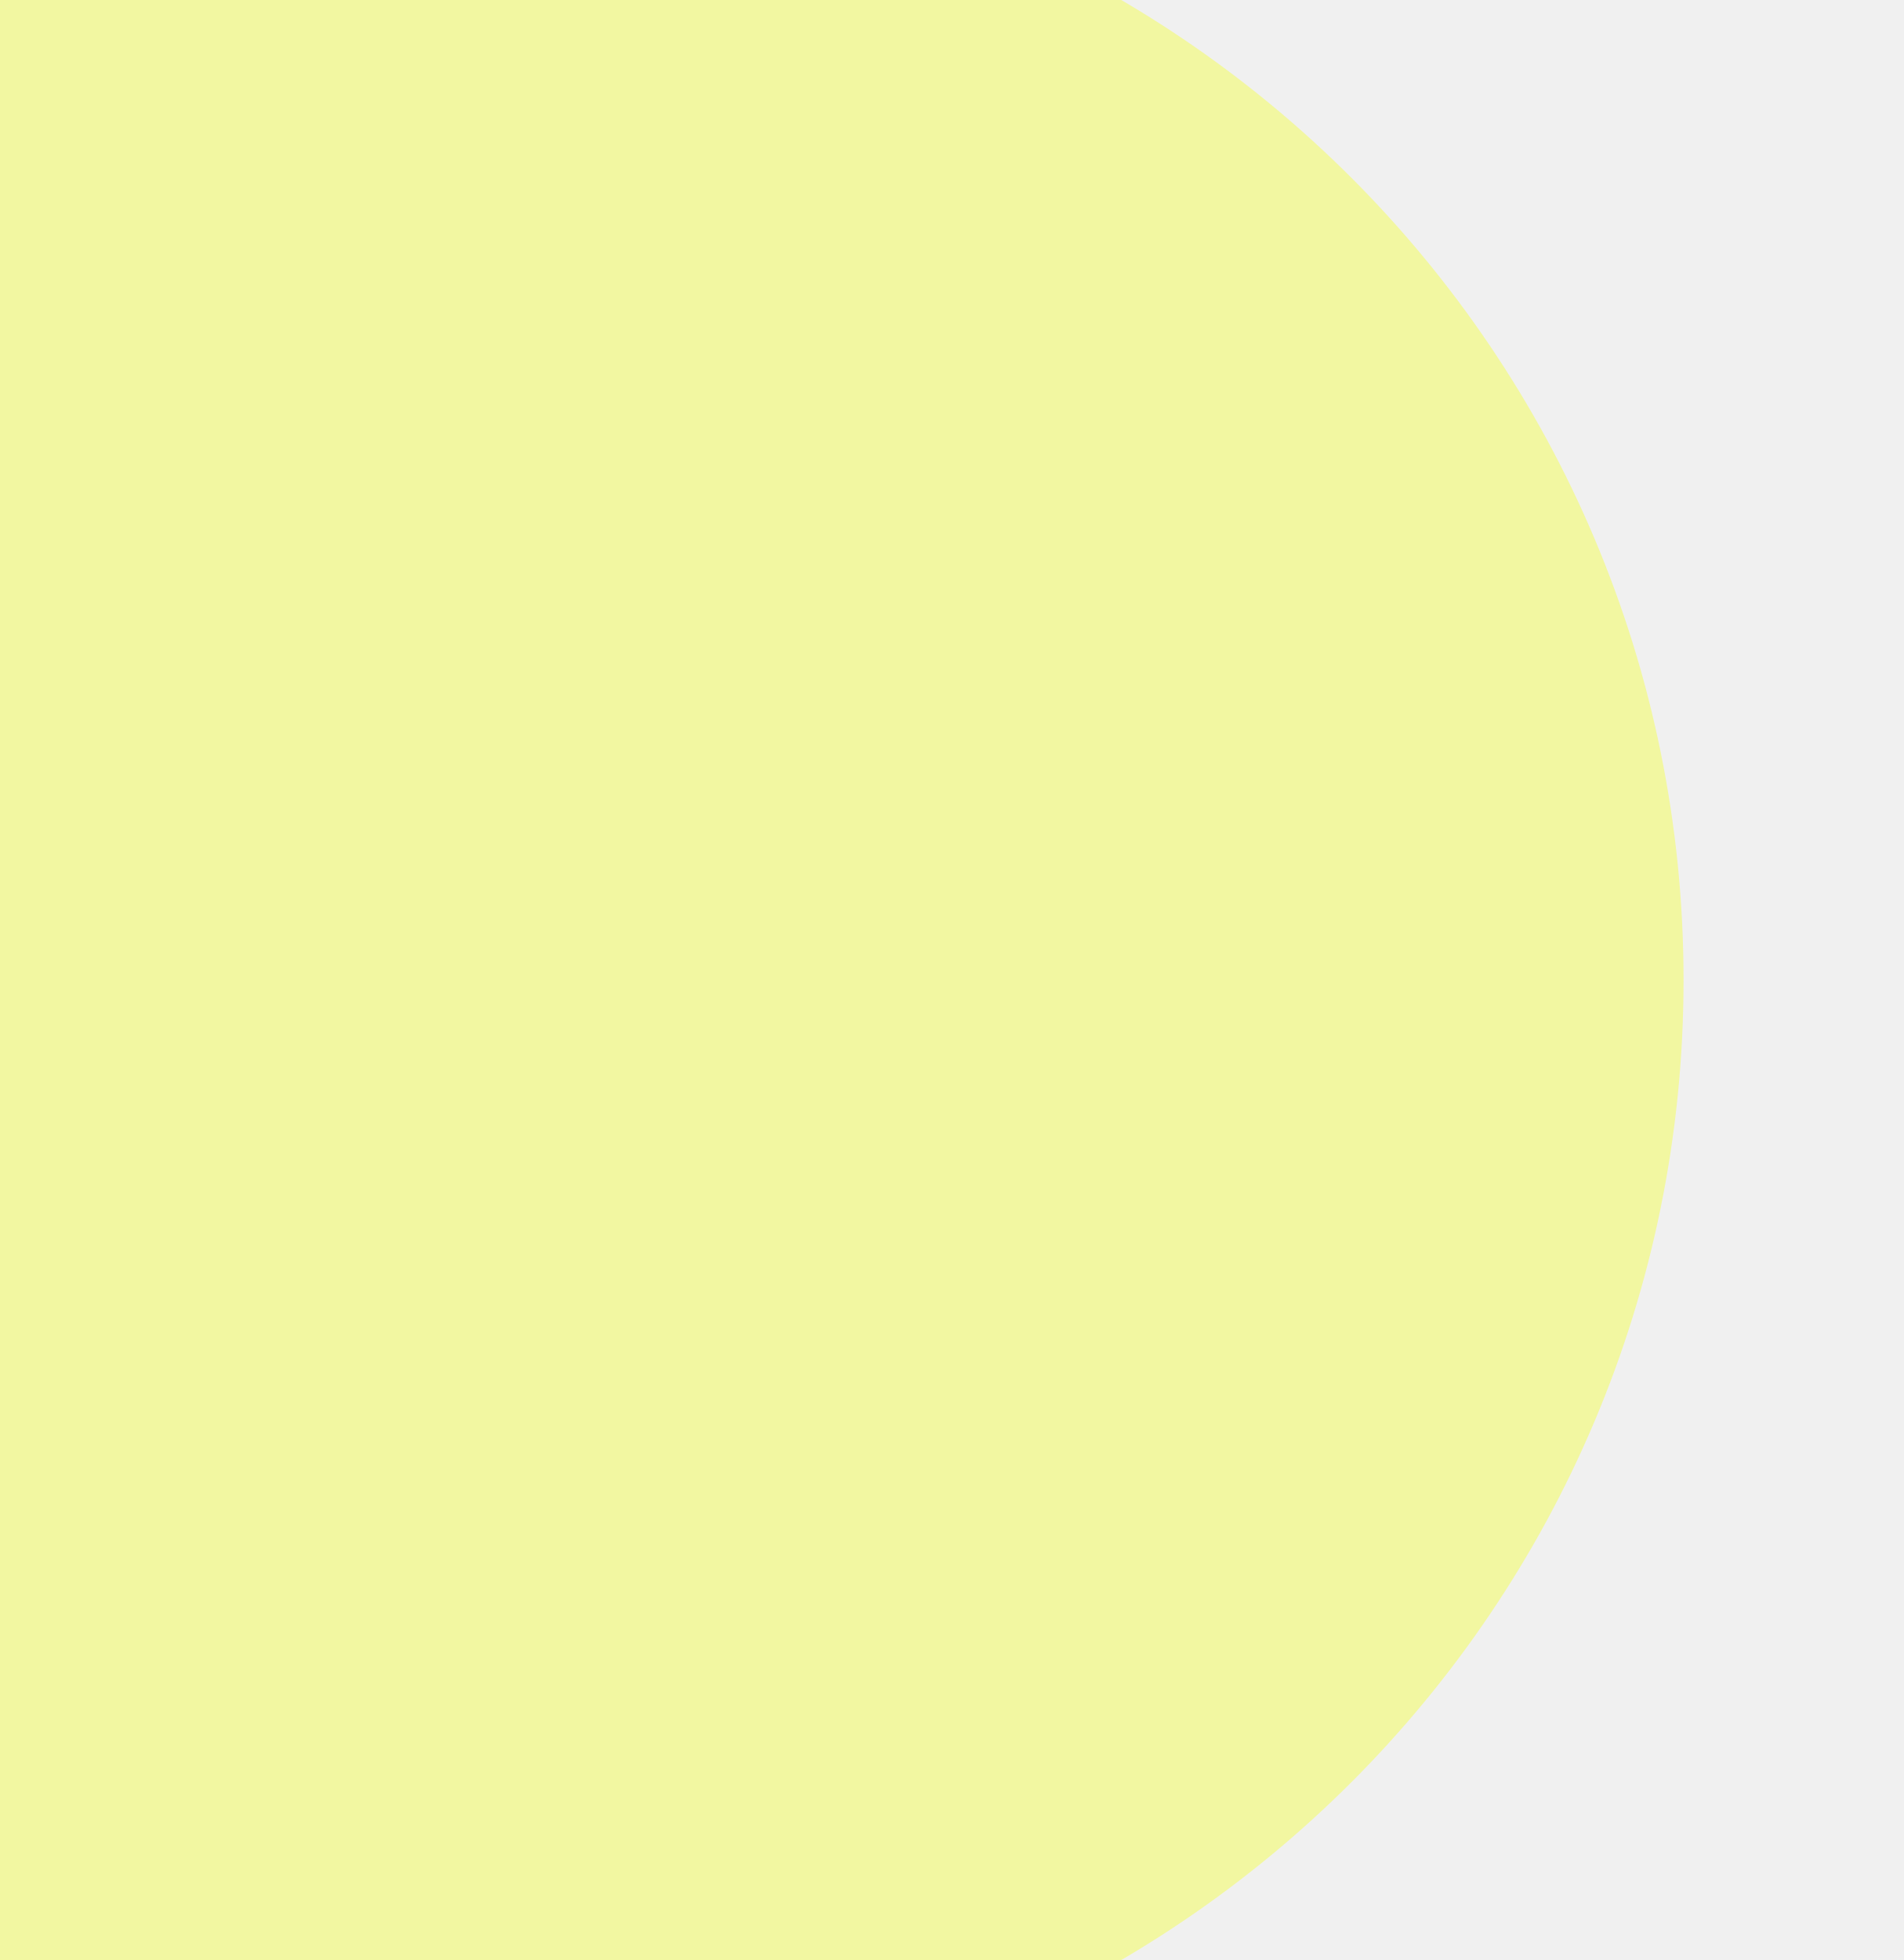
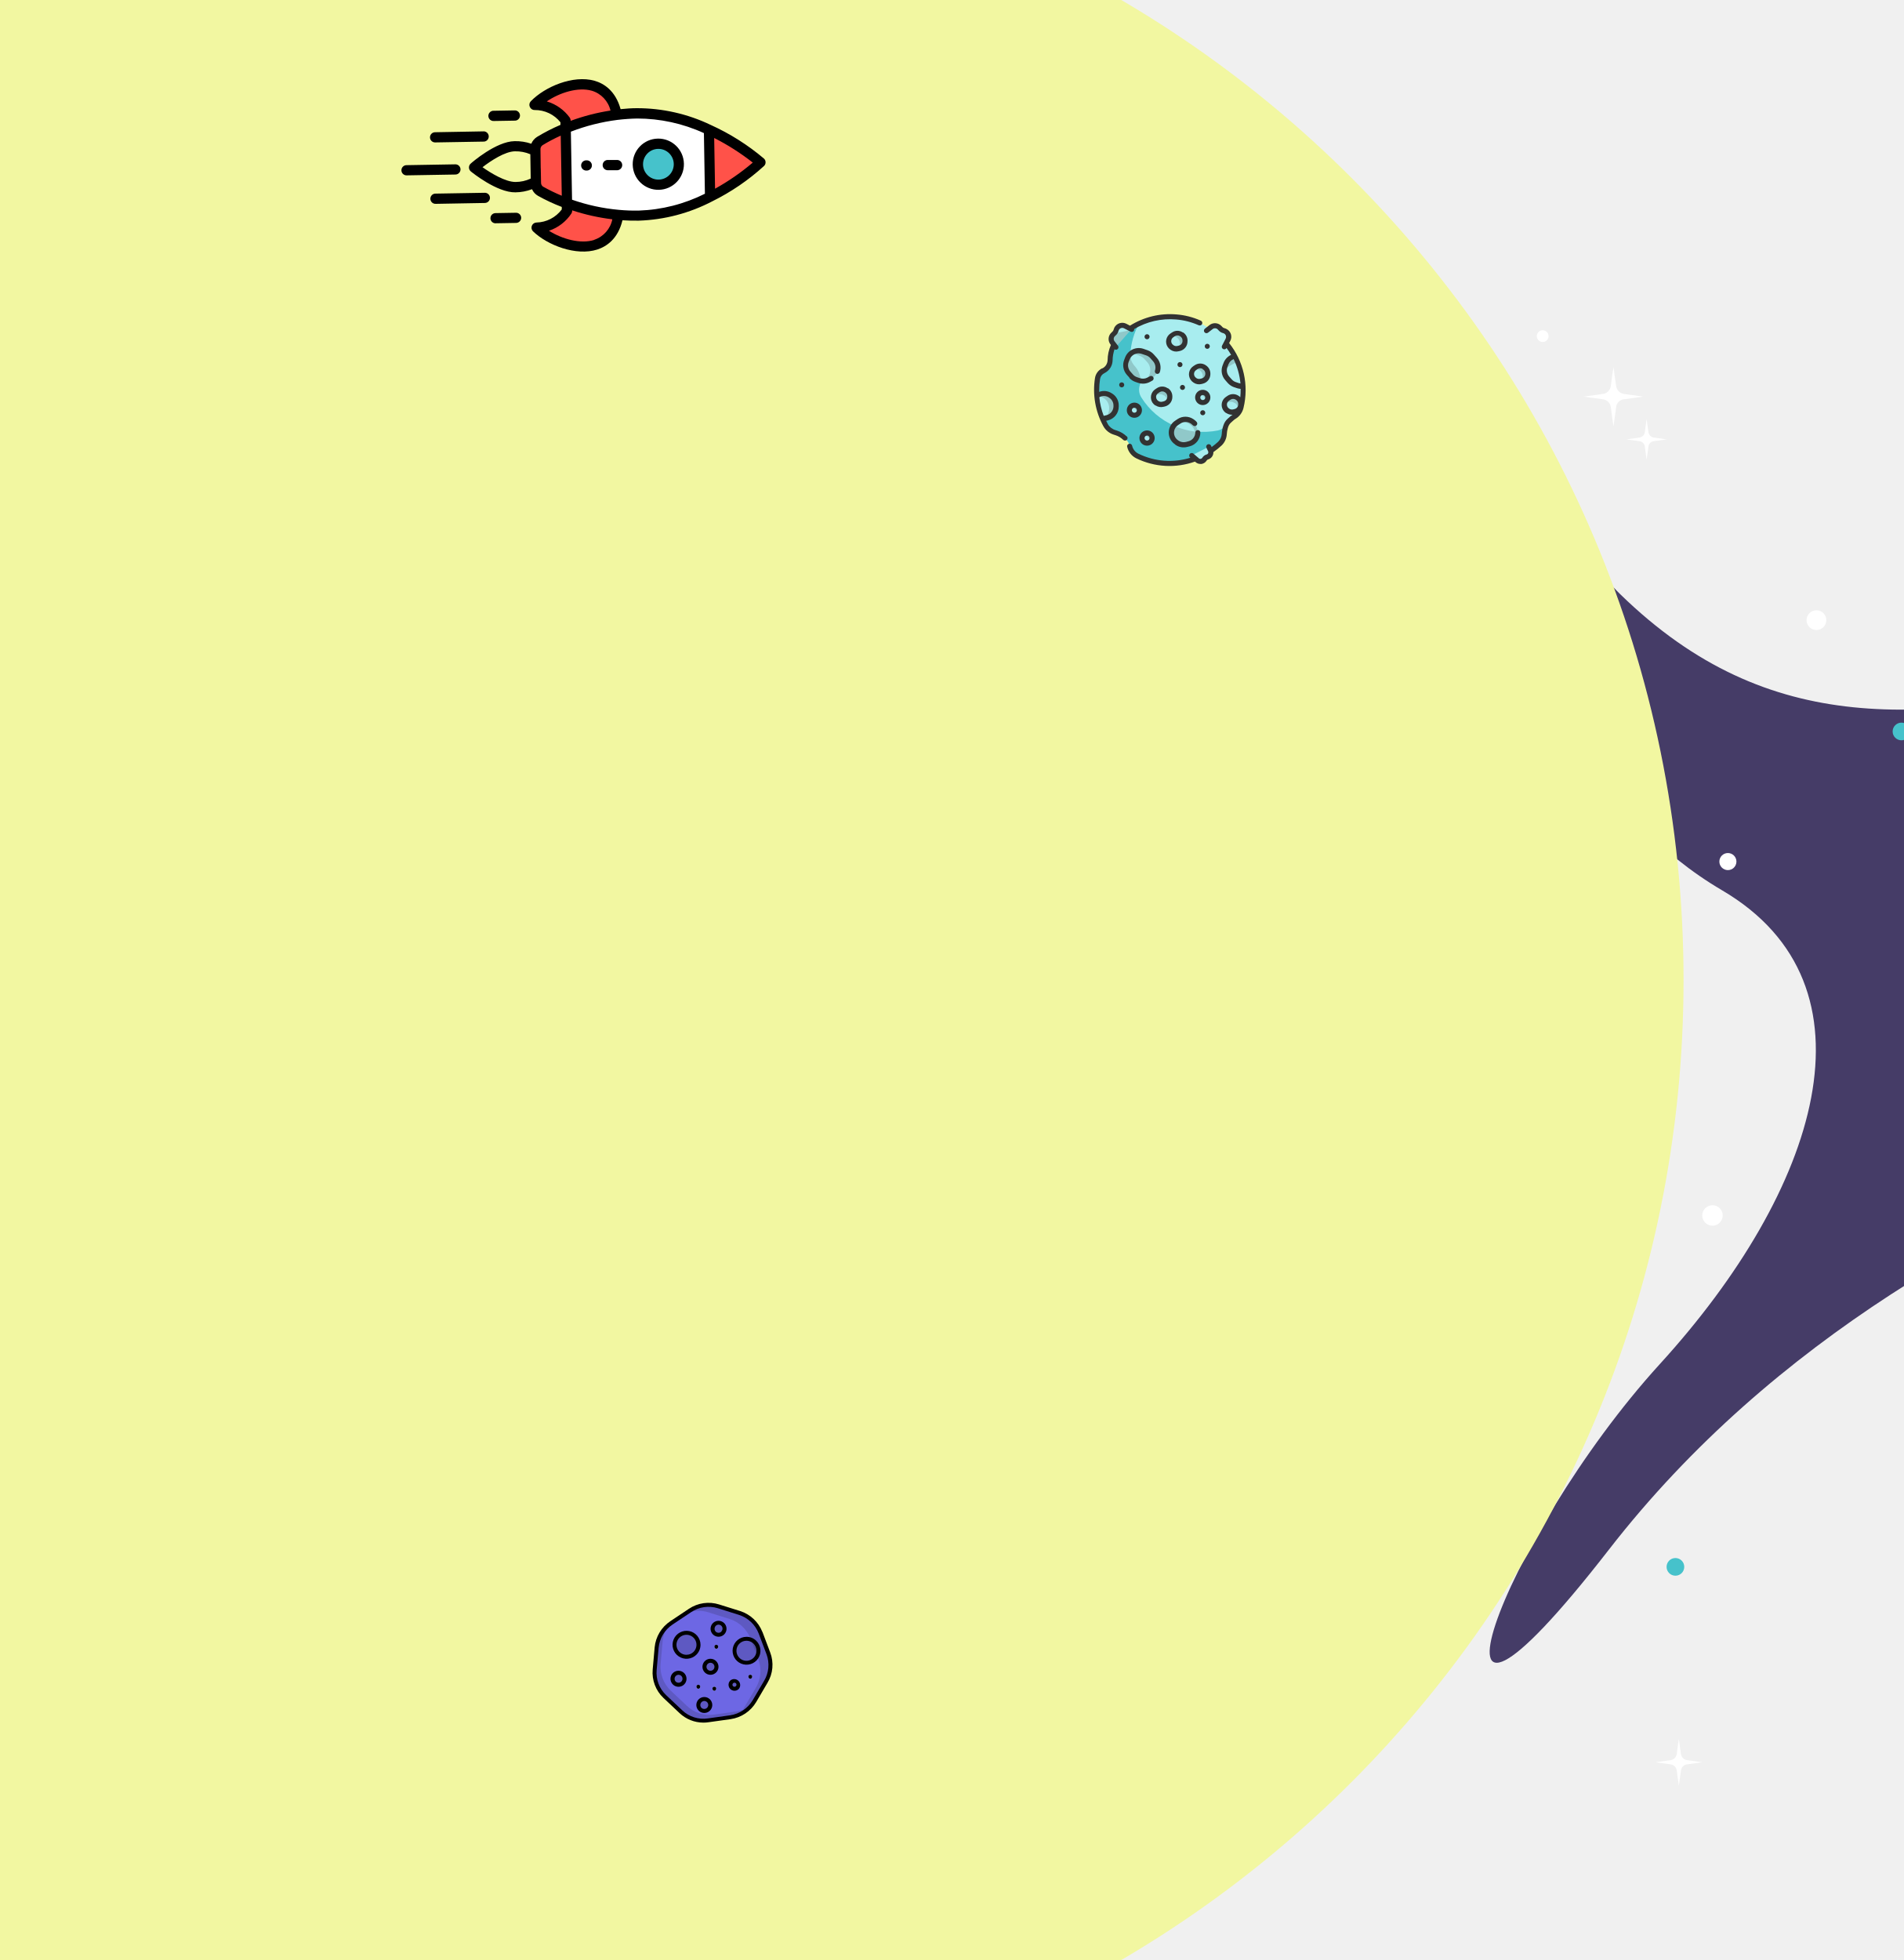
<svg xmlns="http://www.w3.org/2000/svg" id="visual" viewBox="0 0 437.16 450">
  <defs>
-     <style>.cls-1{fill:#f2f7a1;}</style>
+     <style>.cls-1{fill:#453c67;}.cls-2{fill:#fff;}.cls-3{fill:#46c2cb;}.cls-4{fill:#6d67e4;}.cls-5,.cls-7{fill:#25223a;}.cls-11,.cls-5,.cls-6{opacity:0.2;}.cls-11,.cls-5{isolation:isolate;}.cls-8{fill:#bdc3c7;}.cls-9{fill:#f2f7a1;}.cls-10{fill:#a8edef;}.cls-11,.cls-12{fill:#323232;}.cls-13{fill:#ff5249;}</style>
  </defs>
-   <circle class="cls-1" cx="126.08" cy="225" r="260.52" />
+   <g id="Layer_1-2" data-name="Layer 1-2">
+     <path class="cls-1" d="M372.07,136.44c34.42,33.53,70.14,29,114.31,19.94,47.39-9.73,172.1-55.28,174-39.88,1.16,9.1-170.15,54.38-166.25,86.1s80.53,11.78,82.48,28.09S445.46,257.88,369.48,355.75c-48.72,62.75-24.68-2.72,11.69-42.59s51.5-86.92,14.28-108.75C338.3,170.88,331.52,74.61,342.2,82.06,347.4,85.69,355.23,120,372.07,136.44Z" />
+   </g>
+   <g id="Layer_1-2-2" data-name="Layer 1-2">
+     <path class="cls-2" d="M333.83,322.64a2,2,0,0,0,1.78-1.78c.05-.74.55-4,.55-4s.43,3.29.56,4a2,2,0,0,0,1.77,1.78l4,.56s-3.28.46-4,.55a1.91,1.91,0,0,0-1.77,1.78c-.1.74-.56,4-.56,4s-.48-3.28-.56-4a2,2,0,0,0-1.77-1.78c-.74-.08-4-.56-4-.55S333.09,322.72,333.83,322.64Z" />
+   </g>
+   <g id="Layer_1-2-3" data-name="Layer 1-2">
+     <path class="cls-2" d="M338.76,183.28a2.06,2.06,0,0,0,1.84-1.83c.06-.77.57-4.15.57-4.15s.44,3.39.58,4.15a2,2,0,0,0,1.83,1.83l4.15.58-4.15.58a2,2,0,0,0-1.83,1.83c-.1.76-.58,4.15-.58,4.15s-.5-3.38-.58-4.15a2,2,0,0,0-1.83-1.83c-.76-.09-4.15-.58-4.15-.58S338,183.37,338.76,183.28Z" />
+   </g>
+   <g id="Layer_1-2-4" data-name="Layer 1-2">
+     <path class="cls-2" d="M368,90.46a2.14,2.14,0,0,0,1.91-1.9c.06-.8.6-4.32.6-4.32s.45,3.53.6,4.32a2.12,2.12,0,0,0,1.9,1.9l4.32.6s-3.52.5-4.32.6a2,2,0,0,0-1.9,1.91l-.6,4.32s-.52-3.52-.6-4.32A2.1,2.1,0,0,0,368,91.66c-.79-.09-4.32-.6-4.32-.6Z" />
+     <path class="cls-2" d="M376.42,100.47a1.46,1.46,0,0,0,1.29-1.3c.05-.54.41-2.94.41-2.94s.31,2.4.41,2.94a1.45,1.45,0,0,0,1.3,1.3l2.94.41-2.94.4a1.4,1.4,0,0,0-1.3,1.3c-.07.54-.41,2.94-.41,2.94s-.35-2.4-.41-2.94a1.41,1.41,0,0,0-1.29-1.3c-.55-.06-2.94-.4-2.94-.4S375.87,100.53,376.42,100.47Z" />
+   </g>
+   <g id="Layer_1-2-5" data-name="Layer 1-2">
+     <path class="cls-2" d="M383.55,404.13a1.7,1.7,0,0,0,1.5-1.5c.05-.63.47-3.4.47-3.4s.36,2.78.47,3.4a1.68,1.68,0,0,0,1.5,1.5l3.4.47-3.4.47a1.61,1.61,0,0,0-1.5,1.5c-.08.63-.47,3.4-.47,3.4s-.41-2.77-.47-3.4a1.65,1.65,0,0,0-1.5-1.5c-.63-.07-3.4-.47-3.4-.47S382.92,404.2,383.55,404.13Z" />
+   </g>
+   <circle class="cls-3" cx="256.63" cy="94.13" r="2.06" />
+   <circle class="cls-2" cx="354.25" cy="77.17" r="1.35" />
+   <circle class="cls-2" cx="417.11" cy="142.38" r="2.27" />
+   <circle class="cls-2" cx="393.24" cy="279.06" r="2.35" />
+   <circle class="cls-2" cx="396.78" cy="197.81" r="1.96" />
+   <circle class="cls-3" cx="297.35" cy="392.62" r="2.19" />
+   <g id="Layer_1-2-6" data-name="Layer 1-2">
+     <path class="cls-4" d="M307.41,360.69l-1.79-4.77a7.63,7.63,0,0,0-4.78-4.52L296,349.88a7.55,7.55,0,0,0-6.54.95l-4.25,2.84-.46.34a7.69,7.69,0,0,0-3,5.34l-.45,5.1a7.53,7.53,0,0,0,2.32,6.14l3.7,3.49a7.54,7.54,0,0,0,6.29,2l5.07-.72a7.77,7.77,0,0,0,5-2.92,6.72,6.72,0,0,0,.51-.76l2.61-4.42a7.56,7.56,0,0,0,.6-6.55Z" />
+     <path class="cls-5" d="M303.69,372.42a7.75,7.75,0,0,1-5,2.92l-5.07.72a7.54,7.54,0,0,1-6.29-2l-3.7-3.49a7.57,7.57,0,0,1-2.33-6.14l.46-5.1a7.65,7.65,0,0,1,3-5.34,7.64,7.64,0,0,0-1.57,4l-.46,5.1a7.56,7.56,0,0,0,2.33,6.14l3.7,3.49a7.54,7.54,0,0,0,6.29,2l5.06-.72a7.69,7.69,0,0,0,3.63-1.54Z" />
+     <path class="cls-5" d="M291.38,358.7a2.76,2.76,0,1,1-2.75-2.75A2.75,2.75,0,0,1,291.38,358.7Z" />
+     <g class="cls-6">
+       <path class="cls-7" d="M288.17,366.5a1.38,1.38,0,1,1-1.38-1.38A1.38,1.38,0,0,1,288.17,366.5Z" />
+       <path class="cls-7" d="M297.35,355a1.38,1.38,0,1,1-1.38-1.38A1.37,1.37,0,0,1,297.35,355Z" />
+       <path class="cls-7" d="M300.56,367.88a.92.92,0,1,1-.92-.92A.92.92,0,0,1,300.56,367.88Z" />
+       <path class="cls-7" d="M295.51,363.75a1.38,1.38,0,1,1-1.38-1.38A1.37,1.37,0,0,1,295.51,363.75Z" />
+       <path class="cls-7" d="M294.08,372.52a1.38,1.38,0,1,1-1.38-1.38A1.37,1.37,0,0,1,294.08,372.52Z" />
+     </g>
+     <path class="cls-8" d="M303.31,366.5a.46.46,0,0,1-.32-.13.43.43,0,0,1-.1-.5.31.31,0,0,1,.1-.15.46.46,0,0,1,.5-.1.4.4,0,0,1,.24.25.33.33,0,0,1,0,.17.51.51,0,0,1-.13.33.6.6,0,0,1-.15.09A.39.39,0,0,1,303.31,366.5Z" />
+     <path class="cls-8" d="M295.05,369.25a.51.51,0,0,1-.33-.13.49.49,0,0,1-.13-.33.47.47,0,0,1,0-.17.38.38,0,0,1,.09-.15.48.48,0,0,1,.51-.1.4.4,0,0,1,.24.25.33.33,0,0,1,0,.17.49.49,0,0,1-.13.33l-.15.1Z" />
+     <path class="cls-8" d="M291.38,368.79a.46.46,0,0,1-.33-.13.49.49,0,0,1-.13-.33.33.33,0,0,1,0-.17.38.38,0,0,1,.09-.15.48.48,0,0,1,.51-.1.65.65,0,0,1,.15.1.54.54,0,0,1,.09.15.33.33,0,0,1,0,.17.45.45,0,0,1-.28.43Z" />
+     <path class="cls-8" d="M295.51,359.62a.47.47,0,0,1-.33-.14.46.46,0,0,1-.13-.32.39.39,0,0,1,0-.18.6.6,0,0,1,.09-.15.48.48,0,0,1,.51-.1l.15.1a.6.6,0,0,1,.09.15.39.39,0,0,1,0,.18.44.44,0,0,1-.28.42A.58.58,0,0,1,295.51,359.62Z" />
+     <path class="cls-5" d="M306.82,367.24l-2.61,4.42a7.85,7.85,0,0,1-.52.76,7.69,7.69,0,0,1-2.14,1.17c.13-.17.25-.36.37-.55l2.6-4.42a7.56,7.56,0,0,0,.6-6.55l-1.79-4.77a7.64,7.64,0,0,0-4.79-4.53l-4.86-1.52a7.56,7.56,0,0,0-5.26.25l1-.67a7.59,7.59,0,0,1,6.54-1l4.86,1.53a7.62,7.62,0,0,1,4.79,4.52l1.79,4.77a7.49,7.49,0,0,1-.6,6.55Z" />
+     <path class="cls-5" d="M305.15,360.08a2.76,2.76,0,1,1-2.76-2.76A2.76,2.76,0,0,1,305.15,360.08Z" />
+     <path d="M303.31,366.5a.46.46,0,0,1-.32-.13.43.43,0,0,1-.1-.5.31.31,0,0,1,.1-.15.46.46,0,0,1,.5-.1.4.4,0,0,1,.24.25.33.33,0,0,1,0,.17.51.51,0,0,1-.13.33.6.6,0,0,1-.15.09A.39.39,0,0,1,303.31,366.5Z" />
+     <path d="M295.05,369.25a.51.51,0,0,1-.33-.13.49.49,0,0,1-.13-.33.47.47,0,0,1,0-.17.38.38,0,0,1,.09-.15.48.48,0,0,1,.51-.1.4.4,0,0,1,.24.25.33.33,0,0,1,0,.17.49.49,0,0,1-.13.33l-.15.1Z" />
+     <path d="M291.38,368.79a.46.46,0,0,1-.33-.13.49.49,0,0,1-.13-.33.33.33,0,0,1,0-.17.38.38,0,0,1,.09-.15.48.48,0,0,1,.51-.1.65.65,0,0,1,.15.1.54.54,0,0,1,.09.15.33.33,0,0,1,0,.17.45.45,0,0,1-.28.43Z" />
+     <path d="M295.51,359.62a.47.47,0,0,1-.33-.14.46.46,0,0,1-.13-.32.39.39,0,0,1,0-.18.6.6,0,0,1,.09-.15.48.48,0,0,1,.51-.1l.15.1a.6.6,0,0,1,.09.15.39.39,0,0,1,0,.18.44.44,0,0,1-.28.42A.58.58,0,0,1,295.51,359.62Z" />
+     <path d="M306.05,355.76A8.17,8.17,0,0,0,301,351l-4.86-1.53a8.09,8.09,0,0,0-6.94,1l-4.25,2.84a8.12,8.12,0,0,0-3.61,6l-.45,5.09a8,8,0,0,0,2.47,6.52l3.69,3.49a7.91,7.91,0,0,0,5.49,2.18,7.8,7.8,0,0,0,1.18-.08l5.07-.72a8.2,8.2,0,0,0,5.85-3.89l2.6-4.42a8,8,0,0,0,.63-7l-1.79-4.77Zm.37,11.25h0l-2.6,4.42a7.3,7.3,0,0,1-5.19,3.46l-5.07.71a7,7,0,0,1-5.91-1.86L284,370.25a7,7,0,0,1-2.19-5.77l.45-5.09a7.21,7.21,0,0,1,3.21-5.34l4.25-2.84a7.17,7.17,0,0,1,6.15-.9l4.87,1.52a7.25,7.25,0,0,1,4.49,4.25l1.8,4.77a7,7,0,0,1-.57,6.15h0Z" />
+     <path d="M302.39,356.86a3.22,3.22,0,1,0,2.28.95,3.19,3.19,0,0,0-2.27-.95ZM304,361.7a2.3,2.3,0,0,1-2.9.28,2.29,2.29,0,1,1,2.9-.28Z" />
+     <path d="M291.84,358.7a3.21,3.21,0,1,0-.94,2.27A3.21,3.21,0,0,0,291.84,358.7ZM288.63,361a2.29,2.29,0,0,1-.88-4.41,2.29,2.29,0,0,1,2.5,3.74,2.29,2.29,0,0,1-1.62.67Z" />
+     <path d="M286.79,364.66a1.84,1.84,0,1,0,1.3.54,1.81,1.81,0,0,0-1.3-.54Zm.65,2.49a1,1,0,0,1-1.3,0,.91.91,0,0,1-.19-1,.9.9,0,0,1,.84-.57.91.91,0,0,1,.85.57A.93.93,0,0,1,287.44,367.15Z" />
+     <path d="M296,353.19a1.84,1.84,0,1,0,1.3.54A1.81,1.81,0,0,0,296,353.19Zm.65,2.49a1,1,0,0,1-1.3,0,.92.92,0,1,1,1.3,0Z" />
+     <path d="M298.68,366.9a1.4,1.4,0,0,0-.36,1.33,1.38,1.38,0,0,0,2.3.62,1.38,1.38,0,0,0-1.94-2Zm1.28,1.3a.45.45,0,0,1-.58.06.47.47,0,0,1-.17-.56.45.45,0,0,1,.52-.27.46.46,0,0,1,.37.45.43.43,0,0,1-.14.32Z" />
+     <path d="M294.13,361.91a1.83,1.83,0,0,0-.7,3.53,1.83,1.83,0,0,0,2-3,1.81,1.81,0,0,0-1.3-.54Zm.65,2.48a.92.92,0,0,1-1.29,0,.91.91,0,0,1,.64-1.56.91.91,0,0,1,.85.57A.89.89,0,0,1,294.78,364.39Z" />
+     <path d="M292.7,370.68a1.84,1.84,0,1,0,1.3.54A1.84,1.84,0,0,0,292.7,370.68Zm.65,2.49a1,1,0,0,1-1.3,0,.93.93,0,0,1,.65-1.57.92.92,0,0,1,.65,1.57Z" />
+   </g>
+   <circle class="cls-3" cx="384.73" cy="359.74" r="2.03" />
+   <circle class="cls-3" cx="325.41" cy="239.23" r="2.03" />
+   <circle class="cls-3" cx="436.64" cy="167.94" r="2.03" />
+   <g id="Layer_1-2-7" data-name="Layer 1-2">
+     <path class="cls-2" d="M225.18,44.48a1.45,1.45,0,0,0,1.28-1.28c0-.54.4-2.9.4-2.9s.31,2.37.4,2.9a1.42,1.42,0,0,0,1.28,1.28l2.9.4-2.9.41a1.38,1.38,0,0,0-1.28,1.28c-.07.53-.4,2.9-.4,2.9s-.35-2.37-.4-2.9a1.4,1.4,0,0,0-1.28-1.28c-.54-.06-2.9-.41-2.9-.41S224.64,44.54,225.18,44.48Z" />
+   </g>
+   <circle class="cls-2" cx="271.95" cy="35.21" r="1.49" />
+   <circle class="cls-9" cx="126.08" cy="225" r="260.52" />
+   <g id="Layer_1-2-8" data-name="Layer 1-2">
+     <g id="Fill_Outline" data-name="Fill Outline">
+       <g id="Color">
+         <path class="cls-10" d="M253.38,85.08a2.83,2.83,0,0,0,1.07-1,2.92,2.92,0,0,0,.41-1.41A7.43,7.43,0,0,1,257,77.31a16.87,16.87,0,0,1,28,16.16,3.34,3.34,0,0,1-1.58,2.17A2.69,2.69,0,0,0,283,96l-.65.58a2.75,2.75,0,0,0-.78,1.18l-.1.29a6.63,6.63,0,0,0-.28,1.6,3.24,3.24,0,0,1-1,2.17,16.9,16.9,0,0,1-18.94,2.9,3.26,3.26,0,0,1-1.8-2.27,2.73,2.73,0,0,0-.65-1.29l-.24-.27a5.09,5.09,0,0,0-2.2-1.44l-.44-.15h0a3.64,3.64,0,0,1-2.08-1.65A16.87,16.87,0,0,1,252,86.88a2.37,2.37,0,0,1,1.32-1.76l.08-.05Z" />
+         <path class="cls-3" d="M281.62,97.6a.42.42,0,0,0-.06.14l-.1.29a6.63,6.63,0,0,0-.28,1.59,3.24,3.24,0,0,1-1,2.18,16.88,16.88,0,0,1-18.93,2.9,3.28,3.28,0,0,1-1.81-2.27,2.81,2.81,0,0,0-.64-1.29l-.24-.27a5.21,5.21,0,0,0-2.2-1.44l-.44-.15h0a3.64,3.64,0,0,1-2.08-1.65A16.81,16.81,0,0,1,252,86.88a2.41,2.41,0,0,1,1.32-1.77l.09,0a2.93,2.93,0,0,0,1.07-1,2.68,2.68,0,0,0,.4-1.4A7.44,7.44,0,0,1,257,77.32a16.32,16.32,0,0,1,4.62-3.13,16.54,16.54,0,0,0-2.06,7.16,3.61,3.61,0,0,0,.88,2.49c.41.46.41.47,0,0l.3.36a5,5,0,0,1,1.1,2.38l.06.35a2.72,2.72,0,0,1-.14,1.44,3.32,3.32,0,0,0,.33,2.89,16.9,16.9,0,0,0,17.59,7.57,3.27,3.27,0,0,0,1.93-1.25h0Z" />
+         <path class="cls-10" d="M259.82,75.58l-1.49-.77a1.48,1.48,0,0,0-2,.63,2,2,0,0,0-.12.34,1.44,1.44,0,0,1-.43.73l-.22.21a1.45,1.45,0,0,0-.16,2l.78,1,3.62-4.12Z" />
+         <path class="cls-11" d="M255.71,76.67a19,19,0,0,1,2.56-.6,2.92,2.92,0,0,0,1.38-.58l.17.09L256.2,79.7l-.78-1a1.47,1.47,0,0,1,.16-2l.14,0Z" />
+         <path class="cls-10" d="M277.62,102.57l.38.79a1.1,1.1,0,0,1-.5,1.46l-.18.07h0a1.11,1.11,0,0,0-.64.5,1.1,1.1,0,0,1-1.5.39l-.16-.11-1.32-1.13,3.94-2Z" />
+         <path class="cls-10" d="M264.56,81.79l.65.73a2.77,2.77,0,0,1-.71,4.26l-.67.37a2.78,2.78,0,0,1-2.22.21l-.68-.23a2.72,2.72,0,0,1-1.19-.78l-.58-.65a2.79,2.79,0,0,1-.51-2.86l.23-.57a2.78,2.78,0,0,1,1.84-1.65h0a2.73,2.73,0,0,1,1.6,0l1.05.35a2.75,2.75,0,0,1,1.18.78h0Z" />
+         <path class="cls-10" d="M270.17,97.14l.56-.37a2.68,2.68,0,0,1,3,0l.14.09A2.69,2.69,0,0,1,275,99.09v.22a2.67,2.67,0,0,1-2,2.6l-.57.14a2.66,2.66,0,0,1-2.14-.37l-.12-.08a2.67,2.67,0,0,1,0-4.46Z" />
+         <path class="cls-10" d="M274.34,84.56l.35-.23a1.64,1.64,0,0,1,1.85,0l.08,0a1.67,1.67,0,0,1,.74,1.38v.14a1.65,1.65,0,0,1-1.26,1.61l-.35.09a1.68,1.68,0,0,1-1.33-.23l-.08-.05a1.67,1.67,0,0,1-.65-1.91,1.63,1.63,0,0,1,.65-.86h0Z" />
+         <path class="cls-10" d="M281.91,91.54l.35-.24a1.66,1.66,0,0,1,1.84,0l.08.06a1.65,1.65,0,0,1,.74,1.38v.14a1.66,1.66,0,0,1-1.26,1.61l-.35.09a1.69,1.69,0,0,1-1.33-.23l-.07-.06a1.64,1.64,0,0,1-.66-1.9,1.66,1.66,0,0,1,.66-.86h0Z" />
+         <path class="cls-10" d="M265.62,89.79l.35-.23a1.66,1.66,0,0,1,1.84,0l.09.06a1.64,1.64,0,0,1,.73,1.38v.14a1.67,1.67,0,0,1-1.25,1.61l-.36.08a1.63,1.63,0,0,1-1.32-.23l-.08,0a1.67,1.67,0,0,1-.66-1.91,1.7,1.7,0,0,1,.66-.86Z" />
+         <path class="cls-10" d="M269.11,77l.35-.24a1.66,1.66,0,0,1,1.84,0l.09.06a1.66,1.66,0,0,1,.73,1.38v.14A1.66,1.66,0,0,1,270.87,80l-.36.09a1.67,1.67,0,0,1-1.32-.23l-.08,0a1.67,1.67,0,0,1-.66-1.91,1.7,1.7,0,0,1,.66-.86h0Z" />
+         <circle class="cls-10" cx="276.19" cy="91.27" r="1.16" />
+         <circle class="cls-10" cx="263.4" cy="100.58" r="1.16" />
+         <circle class="cls-10" cx="260.49" cy="94.18" r="1.16" />
+         <path class="cls-10" d="M256.27,93.09v.23a2.68,2.68,0,0,1-2,2.6l-.58.14a2.7,2.7,0,0,1-.57.08,16.78,16.78,0,0,1-1.29-5.25l.17-.11a2.64,2.64,0,0,1,3,0l.14.09a2.67,2.67,0,0,1,1.19,2.22h0Z" />
+         <path class="cls-10" d="M285.48,88.64a2.73,2.73,0,0,1-1.2-.12l-.68-.22a2.84,2.84,0,0,1-1.18-.78l-.58-.65a2.75,2.75,0,0,1-.5-2.86l.22-.58a2.78,2.78,0,0,1,1.85-1.65h0l.17,0a16.68,16.68,0,0,1,1.9,6.9Z" />
+         <path class="cls-11" d="M261.91,87l-.06-.36a5.06,5.06,0,0,0-1.1-2.38l-.3-.36h0a3.63,3.63,0,0,1-.89-2.5.2.2,0,0,1,0-.07,2.74,2.74,0,0,0-.68,1l-.23.57a2.77,2.77,0,0,0,.51,2.86l.58.65a2.83,2.83,0,0,0,1.19.79l.68.22a2,2,0,0,0,.33.08,2,2,0,0,0,0-.49Z" />
+         <path class="cls-11" d="M265.21,82.52l-.65-.73a2.72,2.72,0,0,0-1.19-.78l-1.05-.35a2.72,2.72,0,0,0-1.6,0h0a2.61,2.61,0,0,0-1,.5,2.68,2.68,0,0,1,.84.13l1.05.35a2.75,2.75,0,0,1,1.18.78l.66.73a2.77,2.77,0,0,1-.23,3.9,2.43,2.43,0,0,1-.49.35l-.23.13a2.72,2.72,0,0,0,1.31-.34l.67-.37A2.77,2.77,0,0,0,265.56,83a2.54,2.54,0,0,0-.35-.49h0Z" />
+         <path class="cls-11" d="M273.84,96.86l-.14-.09a2.68,2.68,0,0,0-3,0l-.56.37a2.69,2.69,0,0,0-.74,3.72,2.61,2.61,0,0,0,.74.74l.12.08a2.66,2.66,0,0,0,2.14.37l.57-.14a2.67,2.67,0,0,0,2-2.6v-.22a2.69,2.69,0,0,0-1.19-2.23Zm-4.27.88,0,0,.56-.37a2.68,2.68,0,0,1,3,0l.13.09a2.66,2.66,0,0,1,1.13,1.62,17.1,17.1,0,0,1-4.81-1.32Z" />
+         <path class="cls-11" d="M277.36,85.76v.14a1.66,1.66,0,0,1-1.26,1.61l-.34.09a1.64,1.64,0,0,0,.43-1.11v-.14a1.68,1.68,0,0,0-.74-1.39l-.08,0a1.65,1.65,0,0,0-1.14-.26.44.44,0,0,1,.11-.09l.35-.23a1.63,1.63,0,0,1,1.84,0l.09,0a1.66,1.66,0,0,1,.73,1.38h0Z" />
+         <path class="cls-11" d="M272.12,78.2v.14A1.66,1.66,0,0,1,270.87,80l-.34.09a1.64,1.64,0,0,0,.43-1.11v-.14a1.68,1.68,0,0,0-.74-1.39l-.09-.05a1.62,1.62,0,0,0-1.13-.26.31.31,0,0,1,.11-.09l.35-.23a1.63,1.63,0,0,1,1.84,0l.08,0a1.65,1.65,0,0,1,.74,1.38Z" />
+         <path class="cls-11" d="M281.38,85a2.9,2.9,0,0,1,1-1l.76-.43a3,3,0,0,1,1.12-.35c-.2-.51-.44-1-.69-1.5l-.17,0h0a2.76,2.76,0,0,0-1.84,1.65l-.23.57a2.82,2.82,0,0,0-.17,1.38l.22-.37Z" />
+         <path class="cls-11" d="M284.92,92.74v.14a1.67,1.67,0,0,1-.59,1.27s0-.07,0-.1v-.14a1.68,1.68,0,0,0-.74-1.39l-.09,0a1.65,1.65,0,0,0-1.83,0l-.35.23-.16.12a1.31,1.31,0,0,1,.08-.43,1.64,1.64,0,0,1,.66-.85l.35-.23a1.63,1.63,0,0,1,1.84,0l.08,0a1.65,1.65,0,0,1,.74,1.38Z" />
+         <path class="cls-11" d="M268.63,91v.14a1.64,1.64,0,0,1-.58,1.26v-.24a1.68,1.68,0,0,0-.73-1.39l-.09,0a1.66,1.66,0,0,0-1.84,0L265,91a.83.83,0,0,0-.16.12,1.57,1.57,0,0,1,.09-.43,1.65,1.65,0,0,1,.66-.86l.35-.23a1.65,1.65,0,0,1,1.83,0l.09,0a1.68,1.68,0,0,1,.74,1.39h0Z" />
+         <path class="cls-11" d="M276.19,90.11a1.15,1.15,0,0,0-1.05.68,1.16,1.16,0,0,1,1.53,1.54,1.16,1.16,0,0,0-.48-2.22Z" />
+         <path class="cls-11" d="M260.49,93a1.19,1.19,0,0,0-1.06.69,1.16,1.16,0,0,1,1.54.57,1.17,1.17,0,0,1,0,1,1.17,1.17,0,0,0-.48-2.23Z" />
+         <path class="cls-11" d="M263.4,99.41a1.18,1.18,0,0,0-1.06.69,1.16,1.16,0,0,1,1.54,1.54,1.16,1.16,0,0,0,.57-1.54A1.17,1.17,0,0,0,263.4,99.41Z" />
+         <path class="cls-11" d="M256.27,93.08v.25a2.65,2.65,0,0,1-2,2.58l-.57.14a.31.31,0,0,1-.13,0,2.7,2.7,0,0,0,1.12-2.17v-.24a2.67,2.67,0,0,0-1.18-2.21l-.14-.09a2.68,2.68,0,0,0-1.51-.45v0l.16-.11a2.64,2.64,0,0,1,3,0l.14.09a2.67,2.67,0,0,1,1.18,2.21h0Z" />
+         <path class="cls-10" d="M279.57,79.27a2.13,2.13,0,0,0,2.32-1.1L282,78a1.47,1.47,0,0,0-.63-2,1.85,1.85,0,0,0-.33-.12,1.5,1.5,0,0,1-.74-.43l-.2-.22a1.47,1.47,0,0,0-2-.16l-1.06.83,1,2.19a2.14,2.14,0,0,0,1.5,1.18h0Z" />
+       </g>
+       <g id="Outline_copy" data-name="Outline copy">
+         <path class="cls-12" d="M282.27,78.73l.23-.45a2,2,0,0,0-.88-2.76,2.07,2.07,0,0,0-.47-.18.85.85,0,0,1-.44-.25l-.21-.23a2.05,2.05,0,0,0-2.77-.22l-1.05.83a.57.57,0,0,0-.09.81.58.58,0,0,0,.81.1l1.05-.82a.88.88,0,0,1,1.2.09l.21.23a2,2,0,0,0,1,.6.88.88,0,0,1,.66,1.07.8.8,0,0,1-.07.2l-.83,1.61a.58.58,0,0,0,.92.68.57.57,0,0,0,.11-.16v0a16.8,16.8,0,0,1,1.05,1.59,3.35,3.35,0,0,0-1.71,1.8l-.22.57a3.3,3.3,0,0,0,.61,3.46l.58.66a3.44,3.44,0,0,0,1.43.94l.69.23a3.62,3.62,0,0,0,.81.15,17.61,17.61,0,0,1-.08,1.92,1.75,1.75,0,0,0-.33-.28l-.09-.06a2.24,2.24,0,0,0-2.48,0l-.35.24a2.22,2.22,0,0,0,0,3.74l.06,0a2.22,2.22,0,0,0,1.25.38h.16a3.72,3.72,0,0,0-.47.34l-.65.58a3.34,3.34,0,0,0-.94,1.43l-.1.29a6.84,6.84,0,0,0-.31,1.73,2.77,2.77,0,0,1-.8,1.8,15,15,0,0,1-1.52,1.24l-.14-.29a.58.58,0,1,0-1.05.49l.38.79a.47.47,0,0,1,0,.43.47.47,0,0,1-.34.29,1.68,1.68,0,0,0-1,.76.52.52,0,0,1-.71.19l-.07-.06-1.32-1.13a.59.59,0,0,0-.76.89h0l.12.1a16.19,16.19,0,0,1-11.88-.9,2.71,2.71,0,0,1-1.5-1.86.57.57,0,0,0-.69-.44.58.58,0,0,0-.45.67,3.92,3.92,0,0,0,2.12,2.68,17.45,17.45,0,0,0,13.45.74l.17.14a1.67,1.67,0,0,0,1.09.4l.27,0a1.72,1.72,0,0,0,1.17-.8.51.51,0,0,1,.32-.24,1.67,1.67,0,0,0,1.21-1.68,17.86,17.86,0,0,0,1.91-1.54,3.91,3.91,0,0,0,1.17-2.56,5.87,5.87,0,0,1,.25-1.45l.09-.29a2.34,2.34,0,0,1,.62-.93l.66-.59a1.83,1.83,0,0,1,.36-.26,4,4,0,0,0,1.86-2.54,17.32,17.32,0,0,0-3.33-14.91h0Zm1.52,9a2.16,2.16,0,0,1-.93-.61l-.58-.65a2.17,2.17,0,0,1-.4-2.27l.22-.57a2.19,2.19,0,0,1,1.18-1.19,16.32,16.32,0,0,1,1.57,5.6,2.33,2.33,0,0,1-.38-.08l-.67-.23Zm-1.49,6.12-.08-.06a1.08,1.08,0,0,1-.3-1.5,1.18,1.18,0,0,1,.3-.29l.35-.24a1.09,1.09,0,0,1,1.2,0l.08.06a1.08,1.08,0,0,1,.48.9v.14a1.08,1.08,0,0,1-.81,1.05l-.36.09a1.13,1.13,0,0,1-.86-.15Z" />
+         <path class="cls-12" d="M258.74,100.21a5.74,5.74,0,0,0-2.19-1.33l-.4-.13,0,0a3,3,0,0,1-1.75-1.37c-.14-.26-.27-.51-.39-.77l.43-.1a3.25,3.25,0,0,0,2.46-3.17v-.23a3.18,3.18,0,0,0-1.44-2.71l-.13-.08a3.22,3.22,0,0,0-2.92-.35c0-.14,0-.28,0-.42a16.65,16.65,0,0,1,.2-2.55,1.79,1.79,0,0,1,1-1.33l.11-.06a3.43,3.43,0,0,0,1.28-1.2,3.38,3.38,0,0,0,.49-1.69,8.3,8.3,0,0,1,.44-2.53.56.56,0,0,0,.32.11.59.59,0,0,0,.59-.58.61.61,0,0,0-.13-.36l-.77-1a.88.88,0,0,1,.09-1.2l.22-.2a2,2,0,0,0,.6-1,.89.89,0,0,1,1.07-.66.7.7,0,0,1,.2.08l1.49.76a.58.58,0,0,0,.78-.24h0a.6.6,0,0,0,.05-.35,16.13,16.13,0,0,1,9.62-2.2,15.7,15.7,0,0,1,5.21,1.33.59.59,0,0,0,.77-.29.58.58,0,0,0-.3-.77,16.83,16.83,0,0,0-5.58-1.43,17.31,17.31,0,0,0-10.68,2.58l-.82-.43a2.05,2.05,0,0,0-2.77.88,2.64,2.64,0,0,0-.17.47.83.83,0,0,1-.26.44l-.22.21a2,2,0,0,0-.22,2.76l.08.1a8.87,8.87,0,0,0-.76,3.52A2.24,2.24,0,0,1,254,83.8a2.22,2.22,0,0,1-.82.76l-.09,0a3,3,0,0,0-1.64,2.2,17.47,17.47,0,0,0,1.93,11.12,4.12,4.12,0,0,0,2.37,1.91l0,0,.44.14a4.51,4.51,0,0,1,1.74,1.06.58.58,0,0,0,.82-.83h0Zm-4.11-8.94.13.08a2.1,2.1,0,0,1,.93,1.74v.23a2.11,2.11,0,0,1-1.59,2l-.58.14-.08,0a16.45,16.45,0,0,1-1-4.26,2.1,2.1,0,0,1,2.21.07h0Z" />
+         <path class="cls-12" d="M259.31,86.75a3.29,3.29,0,0,0,1.43.94l.68.23a3.37,3.37,0,0,0,2.69-.26l.42-.23a.58.58,0,1,0-.56-1h0l-.43.23a2.18,2.18,0,0,1-1.75.17l-.68-.23a2.07,2.07,0,0,1-.94-.62l-.58-.65a2.17,2.17,0,0,1-.4-2.26l.23-.57a2.18,2.18,0,0,1,2.72-1.26l1.05.35a2.25,2.25,0,0,1,.94.61l.65.74a2.17,2.17,0,0,1,.44,2.14.58.58,0,0,0,.37.74.59.59,0,0,0,.74-.37,3.35,3.35,0,0,0-.68-3.29l-.65-.73a3.43,3.43,0,0,0-1.44-1l-1-.35a3.36,3.36,0,0,0-4.18,1.94l-.22.58a3.33,3.33,0,0,0,.61,3.46l.58.65Z" />
+         <path class="cls-12" d="M269.87,102.09l.12.08a3.29,3.29,0,0,0,2.61.45l.57-.14a3.26,3.26,0,0,0,2.47-3.16.58.58,0,1,0-1.16,0,2.1,2.1,0,0,1-1.59,2l-.57.15a2.16,2.16,0,0,1-1.68-.29l-.12-.09a2.1,2.1,0,0,1-.58-2.91,2.28,2.28,0,0,1,.58-.58l.57-.37a2.08,2.08,0,0,1,2.32,0l.14.09a2.5,2.5,0,0,1,.39.34.59.59,0,0,0,.82,0,.57.57,0,0,0,0-.82,3.1,3.1,0,0,0-.61-.53l-.13-.09a3.27,3.27,0,0,0-3.62,0l-.56.38a3.27,3.27,0,0,0-.91,4.53,3.39,3.39,0,0,0,.91.9h0Z" />
+         <path class="cls-12" d="M274.37,83.84l-.35.23a2.24,2.24,0,0,0-.62,3.11,2,2,0,0,0,.62.62l.08.06a2.25,2.25,0,0,0,1.79.31l.35-.09a2.25,2.25,0,0,0,1.7-2.18v-.14a2.23,2.23,0,0,0-1-1.86l-.08-.06a2.25,2.25,0,0,0-2.49,0Zm1.84,1,.09,0a1.08,1.08,0,0,1,.48.9v.14a1.08,1.08,0,0,1-.82,1l-.35.09a1.11,1.11,0,0,1-.87-.15l-.07-.06a1.08,1.08,0,0,1-.3-1.5,1.18,1.18,0,0,1,.3-.29l.35-.24a1.07,1.07,0,0,1,1.19,0h0Z" />
+         <path class="cls-12" d="M265.37,93.09a2.23,2.23,0,0,0,1.79.31l.36-.08a2.24,2.24,0,0,0,1.69-2.18V91a2.26,2.26,0,0,0-1-1.87l-.09,0a2.2,2.2,0,0,0-2.48,0l-.35.23a2.24,2.24,0,0,0-.63,3.11,2.32,2.32,0,0,0,.63.62Zm.15-2.26a1,1,0,0,1,.42-.55l.35-.24a1.09,1.09,0,0,1,1.2,0l.08.06a1.08,1.08,0,0,1,.48.9v.14a1.07,1.07,0,0,1-.81,1l-.36.09a1.1,1.1,0,0,1-.86-.15l-.08-.06A1.08,1.08,0,0,1,265.52,90.83Z" />
+         <path class="cls-12" d="M272.7,78.2a2.26,2.26,0,0,0-1-1.87l-.09,0a2.2,2.2,0,0,0-2.48,0l-.35.23a2.23,2.23,0,0,0-.63,3.11,2.32,2.32,0,0,0,.63.62l.07.05a2.23,2.23,0,0,0,1.79.31l.36-.08a2.25,2.25,0,0,0,1.69-2.18V78.2Zm-1.16.14a1.08,1.08,0,0,1-.82,1l-.35.09a1.09,1.09,0,0,1-.86-.15l-.08-.06a1.07,1.07,0,0,1,0-1.79l.35-.24a1.09,1.09,0,0,1,1.2,0l.08.06a1.08,1.08,0,0,1,.48.9v.14Z" />
+         <path class="cls-12" d="M277.94,91.27A1.75,1.75,0,1,0,276.2,93,1.74,1.74,0,0,0,277.94,91.27Zm-1.74.58a.58.58,0,1,1,.58-.58A.58.58,0,0,1,276.2,91.85Z" />
+         <path class="cls-12" d="M263.4,102.32a1.75,1.75,0,1,0-1.75-1.74A1.74,1.74,0,0,0,263.4,102.32Zm0-2.33a.58.58,0,1,1-.58.58A.58.58,0,0,1,263.4,100Z" />
+         <path class="cls-12" d="M260.49,95.92a1.74,1.74,0,1,0-1.74-1.74A1.73,1.73,0,0,0,260.49,95.92Zm0-2.32a.58.58,0,1,1-.58.58A.58.58,0,0,1,260.49,93.6Z" />
+         <circle class="cls-12" cx="271.54" cy="88.95" r="0.58" />
+         <circle class="cls-12" cx="270.96" cy="83.71" r="0.58" />
+         <circle class="cls-12" cx="277.23" cy="79.51" r="0.58" />
+         <circle class="cls-12" cx="276.19" cy="94.76" r="0.58" />
+         <circle class="cls-12" cx="263.4" cy="77.31" r="0.58" />
+         <circle class="cls-12" cx="257.58" cy="88.36" r="0.58" />
+       </g>
+     </g>
+   </g>
+   <g id="Layer_1-2-9" data-name="Layer 1-2">
+     <path class="cls-4" d="M176.43,379.62l-1.79-4.76a7.64,7.64,0,0,0-4.79-4.53L165,368.81a7.58,7.58,0,0,0-6.54.95l-4.25,2.84a5.48,5.48,0,0,0-.46.34,7.67,7.67,0,0,0-3,5.34l-.45,5.1a7.52,7.52,0,0,0,2.32,6.14l3.7,3.49a7.54,7.54,0,0,0,6.29,2l5.07-.71a7.78,7.78,0,0,0,5-2.93,5.67,5.67,0,0,0,.52-.76l2.61-4.42a7.55,7.55,0,0,0,.6-6.55Z" />
+     <path class="cls-5" d="M172.71,391.35a7.8,7.8,0,0,1-5,2.93l-5.07.71a7.54,7.54,0,0,1-6.29-2l-3.7-3.49a7.57,7.57,0,0,1-2.33-6.14l.46-5.1a7.69,7.69,0,0,1,2.94-5.34,7.75,7.75,0,0,0-1.56,4l-.46,5.1a7.56,7.56,0,0,0,2.33,6.14l3.7,3.49a7.51,7.51,0,0,0,6.29,2l5.06-.71a7.77,7.77,0,0,0,3.62-1.55Z" />
+     <path class="cls-5" d="M160.4,377.63a2.76,2.76,0,1,1-2.76-2.75A2.76,2.76,0,0,1,160.4,377.63Z" />
+     <g class="cls-6">
+       <path class="cls-7" d="M157.19,385.43a1.38,1.38,0,1,1-2.75,0,1.38,1.38,0,0,1,2.75,0Z" />
+       <path class="cls-7" d="M166.36,374a1.38,1.38,0,1,1-1.37-1.37A1.37,1.37,0,0,1,166.36,374Z" />
+       <path class="cls-7" d="M169.58,386.81a.92.92,0,1,1-.92-.92A.92.92,0,0,1,169.58,386.81Z" />
+       <path class="cls-7" d="M164.53,382.68a1.38,1.38,0,1,1-1.38-1.38A1.37,1.37,0,0,1,164.53,382.68Z" />
+       <path class="cls-7" d="M163.1,391.45a1.38,1.38,0,1,1-2.75,0,1.38,1.38,0,0,1,2.75,0Z" />
+     </g>
+     <path class="cls-8" d="M172.33,385.43a.46.46,0,0,1-.33-.13.49.49,0,0,1-.13-.33.33.33,0,0,1,0-.17.38.38,0,0,1,.09-.15.48.48,0,0,1,.51-.1.4.4,0,0,1,.24.25.33.33,0,0,1,0,.17.49.49,0,0,1-.13.33l-.15.1A.57.57,0,0,1,172.33,385.43Z" />
+     <path class="cls-8" d="M164.07,388.18a.46.46,0,0,1-.33-.13.49.49,0,0,1-.13-.33.35.35,0,0,1,0-.17.38.38,0,0,1,.09-.15.48.48,0,0,1,.51-.1.42.42,0,0,1,.24.25.33.33,0,0,1,0,.17.49.49,0,0,1-.13.33.65.65,0,0,1-.15.1A.57.57,0,0,1,164.07,388.18Z" />
+     <path class="cls-8" d="M160.4,387.72a.46.46,0,0,1-.33-.13.48.48,0,0,1-.13-.32.37.37,0,0,1,0-.18.38.38,0,0,1,.09-.15.47.47,0,0,1,.5-.1.46.46,0,0,1,.25.25.53.53,0,0,1,0,.18.45.45,0,0,1-.29.42A.47.47,0,0,1,160.4,387.72Z" />
+     <path class="cls-8" d="M164.53,378.55a.47.47,0,0,1-.33-.14.46.46,0,0,1-.13-.32.39.39,0,0,1,0-.18.6.6,0,0,1,.09-.15.46.46,0,0,1,.5-.09.51.51,0,0,1,.16.09,1.19,1.19,0,0,1,.09.15.58.58,0,0,1,0,.18.44.44,0,0,1-.29.42A.47.47,0,0,1,164.53,378.55Z" />
+     <path class="cls-5" d="M175.84,386.17l-2.61,4.42a6.79,6.79,0,0,1-.52.76,7.9,7.9,0,0,1-2.15,1.18,4.92,4.92,0,0,0,.37-.56l2.61-4.42a7.56,7.56,0,0,0,.6-6.55l-1.8-4.77a7.58,7.58,0,0,0-4.78-4.52l-4.86-1.53a7.62,7.62,0,0,0-5.26.26l1-.68a7.55,7.55,0,0,1,6.54-.95l4.86,1.52a7.65,7.65,0,0,1,4.79,4.52l1.79,4.77a7.49,7.49,0,0,1-.6,6.55Z" />
+     <path class="cls-5" d="M174.17,379a2.76,2.76,0,1,1-2.76-2.76A2.76,2.76,0,0,1,174.17,379Z" />
+     <path d="M172.33,385.43a.46.46,0,0,1-.33-.13.49.49,0,0,1-.13-.33.33.33,0,0,1,0-.17.38.38,0,0,1,.09-.15.48.48,0,0,1,.51-.1.4.4,0,0,1,.24.25.33.33,0,0,1,0,.17.49.49,0,0,1-.13.33l-.15.1A.57.57,0,0,1,172.33,385.43Z" />
+     <path d="M164.07,388.18a.46.46,0,0,1-.33-.13.49.49,0,0,1-.13-.33.35.35,0,0,1,0-.17.38.38,0,0,1,.09-.15.48.48,0,0,1,.51-.1.42.42,0,0,1,.24.25.33.33,0,0,1,0,.17.49.49,0,0,1-.13.33.65.65,0,0,1-.15.1A.57.57,0,0,1,164.07,388.18Z" />
+     <path d="M160.4,387.72a.46.46,0,0,1-.33-.13.48.48,0,0,1-.13-.32.37.37,0,0,1,0-.18.38.38,0,0,1,.09-.15.47.47,0,0,1,.5-.1.46.46,0,0,1,.25.25.53.53,0,0,1,0,.18.45.45,0,0,1-.29.42A.47.47,0,0,1,160.4,387.72Z" />
+     <path d="M164.53,378.55a.47.47,0,0,1-.33-.14.46.46,0,0,1-.13-.32.39.39,0,0,1,0-.18.6.6,0,0,1,.09-.15.46.46,0,0,1,.5-.09.51.51,0,0,1,.16.09,1.19,1.19,0,0,1,.09.15.58.58,0,0,1,0,.18.44.44,0,0,1-.29.42A.47.47,0,0,1,164.53,378.55Z" />
+     <path d="M175.07,374.69a8.17,8.17,0,0,0-5.08-4.8l-4.86-1.52a8.09,8.09,0,0,0-6.94,1l-4.25,2.84a8.14,8.14,0,0,0-3.61,6l-.45,5.1a8,8,0,0,0,2.46,6.51l3.7,3.49a8,8,0,0,0,5.49,2.19,7.81,7.81,0,0,0,1.18-.09l5.07-.71a8.21,8.21,0,0,0,5.85-3.9l2.6-4.42a8,8,0,0,0,.63-7l-1.8-4.76Zm.37,11.25h0l-2.6,4.42a7.3,7.3,0,0,1-5.19,3.46l-5.07.71a7.06,7.06,0,0,1-5.91-1.85l-3.7-3.49a7.07,7.07,0,0,1-2.18-5.77l.45-5.1a7.24,7.24,0,0,1,3.2-5.34l4.26-2.84a7.17,7.17,0,0,1,6.15-.9l4.86,1.53a7.19,7.19,0,0,1,4.5,4.25l1.8,4.76a7.08,7.08,0,0,1-.57,6.16Z" />
+     <path d="M171.41,375.8a3.2,3.2,0,1,0,2.28.94,3.15,3.15,0,0,0-2.27-.94Zm1.62,4.83a2.27,2.27,0,0,1-2.89.29,2.3,2.3,0,1,1,2.9-.29Z" />
+     <path d="M160.86,377.63a3.21,3.21,0,1,0-.94,2.27A3.21,3.21,0,0,0,160.86,377.63Zm-3.21,2.3a2.3,2.3,0,1,1,1.62-.68,2.26,2.26,0,0,1-1.62.67Z" />
+     <path d="M155.81,383.59a1.84,1.84,0,1,0,1.3.54,1.87,1.87,0,0,0-1.3-.54Zm.65,2.49a.94.94,0,0,1-1.3,0,.93.93,0,0,1,.65-1.57.92.92,0,0,1,.65,1.57Z" />
+     <path d="M165,372.12a1.83,1.83,0,1,0,1.3.54A1.87,1.87,0,0,0,165,372.12Zm.65,2.49a.94.94,0,0,1-1.3,0,.93.93,0,0,1-.2-1A.91.91,0,0,1,165,373a.92.92,0,0,1,.65,1.57Z" />
+     <path d="M167.7,385.83a1.37,1.37,0,0,0-.36,1.33,1.37,1.37,0,0,0,2.3.62,1.38,1.38,0,0,0-1.94-1.95Zm1.28,1.3a.46.46,0,0,1-.58.06.47.47,0,0,1-.17-.56.46.46,0,0,1,.89.18.43.43,0,0,1-.14.32Z" />
+     <path d="M163.15,380.84a1.84,1.84,0,1,0,1.3.54,1.84,1.84,0,0,0-1.3-.54Zm.65,2.49a.94.94,0,0,1-1.3,0,.92.92,0,1,1,1.5-1A.93.93,0,0,1,163.8,383.33Z" />
+     <path d="M161.72,389.62a1.83,1.83,0,1,0,1.3.53A1.83,1.83,0,0,0,161.72,389.62Zm.65,2.48a.94.94,0,0,1-1.3,0,.93.93,0,0,1,.65-1.57.92.92,0,0,1,.65,1.57Z" />
+   </g>
+   <g id="Layer_1-2-10" data-name="Layer 1-2">
+     <path class="cls-13" d="M174.65,37.28A51.54,51.54,0,0,1,163,45.19l-.26-15.41a51.45,51.45,0,0,1,11.87,7.51Z" />
+     <path class="cls-2" d="M162.78,29.77,163,45.19a38.42,38.42,0,0,1-16.37,4.31,45.82,45.82,0,0,1-16.49-2.84l-.29-17.25a46.79,46.79,0,0,1,11.72-3.07,44.24,44.24,0,0,1,4.66-.33,38.3,38.3,0,0,1,16.51,3.76Z" />
+     <path class="cls-3" d="M155.86,37.61A4.7,4.7,0,1,1,151.09,33,4.68,4.68,0,0,1,155.86,37.61Z" />
+     <path class="cls-13" d="M142,49.59c-2,10.73-14.18,7.08-18.75,2.67a8.74,8.74,0,0,0,7-3.84l0-1.76A46.44,46.44,0,0,0,142,49.33Z" />
+     <path class="cls-13" d="M122.92,34.66v-.27a2.26,2.26,0,0,1,1-2,40.39,40.39,0,0,1,5.93-3l.3,17.24a41.18,41.18,0,0,1-6-2.77,2.28,2.28,0,0,1-1.1-2v-.26l-.12-7Z" />
+     <path class="cls-13" d="M141.57,26.1l0,.25a47,47,0,0,0-11.73,3.08l0-1.76a8.72,8.72,0,0,0-7.11-3.6C127.15,19.51,139.25,15.44,141.57,26.1Z" />
+     <path class="cls-9" d="M122.92,34.66l.12,7a9.3,9.3,0,0,1-4.67,1.27c-3.89.07-9.48-4.54-9.48-4.54s5.42-4.78,9.32-4.86A9.25,9.25,0,0,1,122.92,34.66Z" />
+     <path d="M134.77,39.16a1.18,1.18,0,0,0,1.15-1.2,1.17,1.17,0,0,0-1.19-1.15,1.18,1.18,0,1,0,0,2.35Z" />
+     <path d="M151.29,43.58a5.88,5.88,0,1,0-6-5.78A5.88,5.88,0,0,0,151.29,43.58Zm-.16-9.4a3.53,3.53,0,1,1-3.47,3.59A3.53,3.53,0,0,1,151.13,34.18Z" />
+     <path d="M121.68,24.56a1.23,1.23,0,0,0,.26.37,1.15,1.15,0,0,0,.84.33,7.47,7.47,0,0,1,5.92,2.82v.59a42,42,0,0,0-5.36,2.75A3.38,3.38,0,0,0,122,33a11,11,0,0,0-3.84-.59c-4.28.07-9.84,4.94-10.07,5.15a1.16,1.16,0,0,0-.4.9,1.15,1.15,0,0,0,.36.83l.06.06c.24.2,6,4.88,10.24,4.81a11.13,11.13,0,0,0,3.82-.72,3.24,3.24,0,0,0,1.37,1.52A41.59,41.59,0,0,0,129,47.51v.58a7.46,7.46,0,0,1-5.82,3,1.18,1.18,0,0,0-.8,2c3.34,3.23,9.94,5.75,14.77,4.2,2.1-.68,4.75-2.4,5.79-6.72,1.24.08,2.5.11,3.73.09a39.27,39.27,0,0,0,16.87-4.43,51.39,51.39,0,0,0,11.9-8.12,1.13,1.13,0,0,0,.36-.86,1.14,1.14,0,0,0-.38-.85,52.26,52.26,0,0,0-12.18-7.7,39.13,39.13,0,0,0-17-3.86c-1.23,0-2.48.09-3.73.22-1.19-4.29-3.89-5.92-6-6.52-4.88-1.38-11.39,1.36-14.62,4.71a1.17,1.17,0,0,0-.23,1.28Zm-3.32,17.22c-2.28,0-5.6-2-7.56-3.39,1.91-1.48,5.16-3.62,7.44-3.65a8.6,8.6,0,0,1,3.54.67l.09,5.59A8.23,8.23,0,0,1,118.36,41.78Zm6.38,1.1a1.09,1.09,0,0,1-.5-1c-.14-8.06,0,2.29-.13-7.54a1.11,1.11,0,0,1,.47-1,37.33,37.33,0,0,1,4.18-2.2L129,44.94a39.77,39.77,0,0,1-4.24-2.06Zm11.73,12.2c-3.1,1-7.36-.17-10.41-2.1a10,10,0,0,0,5.18-4,1.37,1.37,0,0,0,.16-.68,47.86,47.86,0,0,0,9.21,2.05,6.24,6.24,0,0,1-4.14,4.7ZM164.2,43.29,164,31.68a53.32,53.32,0,0,1,8.86,5.65,52.91,52.91,0,0,1-8.67,6ZM146.31,27.21a36.8,36.8,0,0,1,15.33,3.35l.23,13.92a36.59,36.59,0,0,1-15.2,3.87,41,41,0,0,1-4.55-.17,44.77,44.77,0,0,1-10.76-2.33l-.27-15.62a45.62,45.62,0,0,1,10.68-2.7C143.29,27.35,144.81,27.24,146.31,27.21ZM135.9,20.83a6.25,6.25,0,0,1,4.29,4.55,47.59,47.59,0,0,0-9.14,2.36,1.3,1.3,0,0,0-.19-.7,10.09,10.09,0,0,0-5.3-3.76C128.54,21.25,132.76,19.93,135.9,20.83Z" />
+     <path d="M113.83,51.26l4.69-.08A1.18,1.18,0,0,0,119.68,50a1.17,1.17,0,0,0-1.2-1.15l-4.69.08a1.17,1.17,0,1,0,0,2.34Z" />
+     <path d="M113.43,27.78l4.69-.08a1.18,1.18,0,1,0,0-2.35l-4.69.08a1.18,1.18,0,1,0,0,2.35Z" />
+     <path d="M111.36,44.26l-11.25.19a1.18,1.18,0,1,0,0,2.35l11.25-.2a1.18,1.18,0,0,0,1.15-1.19A1.17,1.17,0,0,0,111.36,44.26Z" />
+     <path d="M104.6,37.73l-11.25.19a1.17,1.17,0,0,0,0,2.34l11.25-.19a1.18,1.18,0,0,0,1.15-1.19A1.17,1.17,0,0,0,104.6,37.73Z" />
+     <path d="M99.91,32.7l11.25-.19a1.18,1.18,0,0,0,0-2.35l-11.25.2a1.17,1.17,0,0,0,0,2.34Z" />
+     <path d="M139.46,39.08l2.35,0a1.18,1.18,0,0,0,0-2.35l-2.35,0a1.18,1.18,0,0,0,0,2.35Z" />
+   </g>
</svg>
